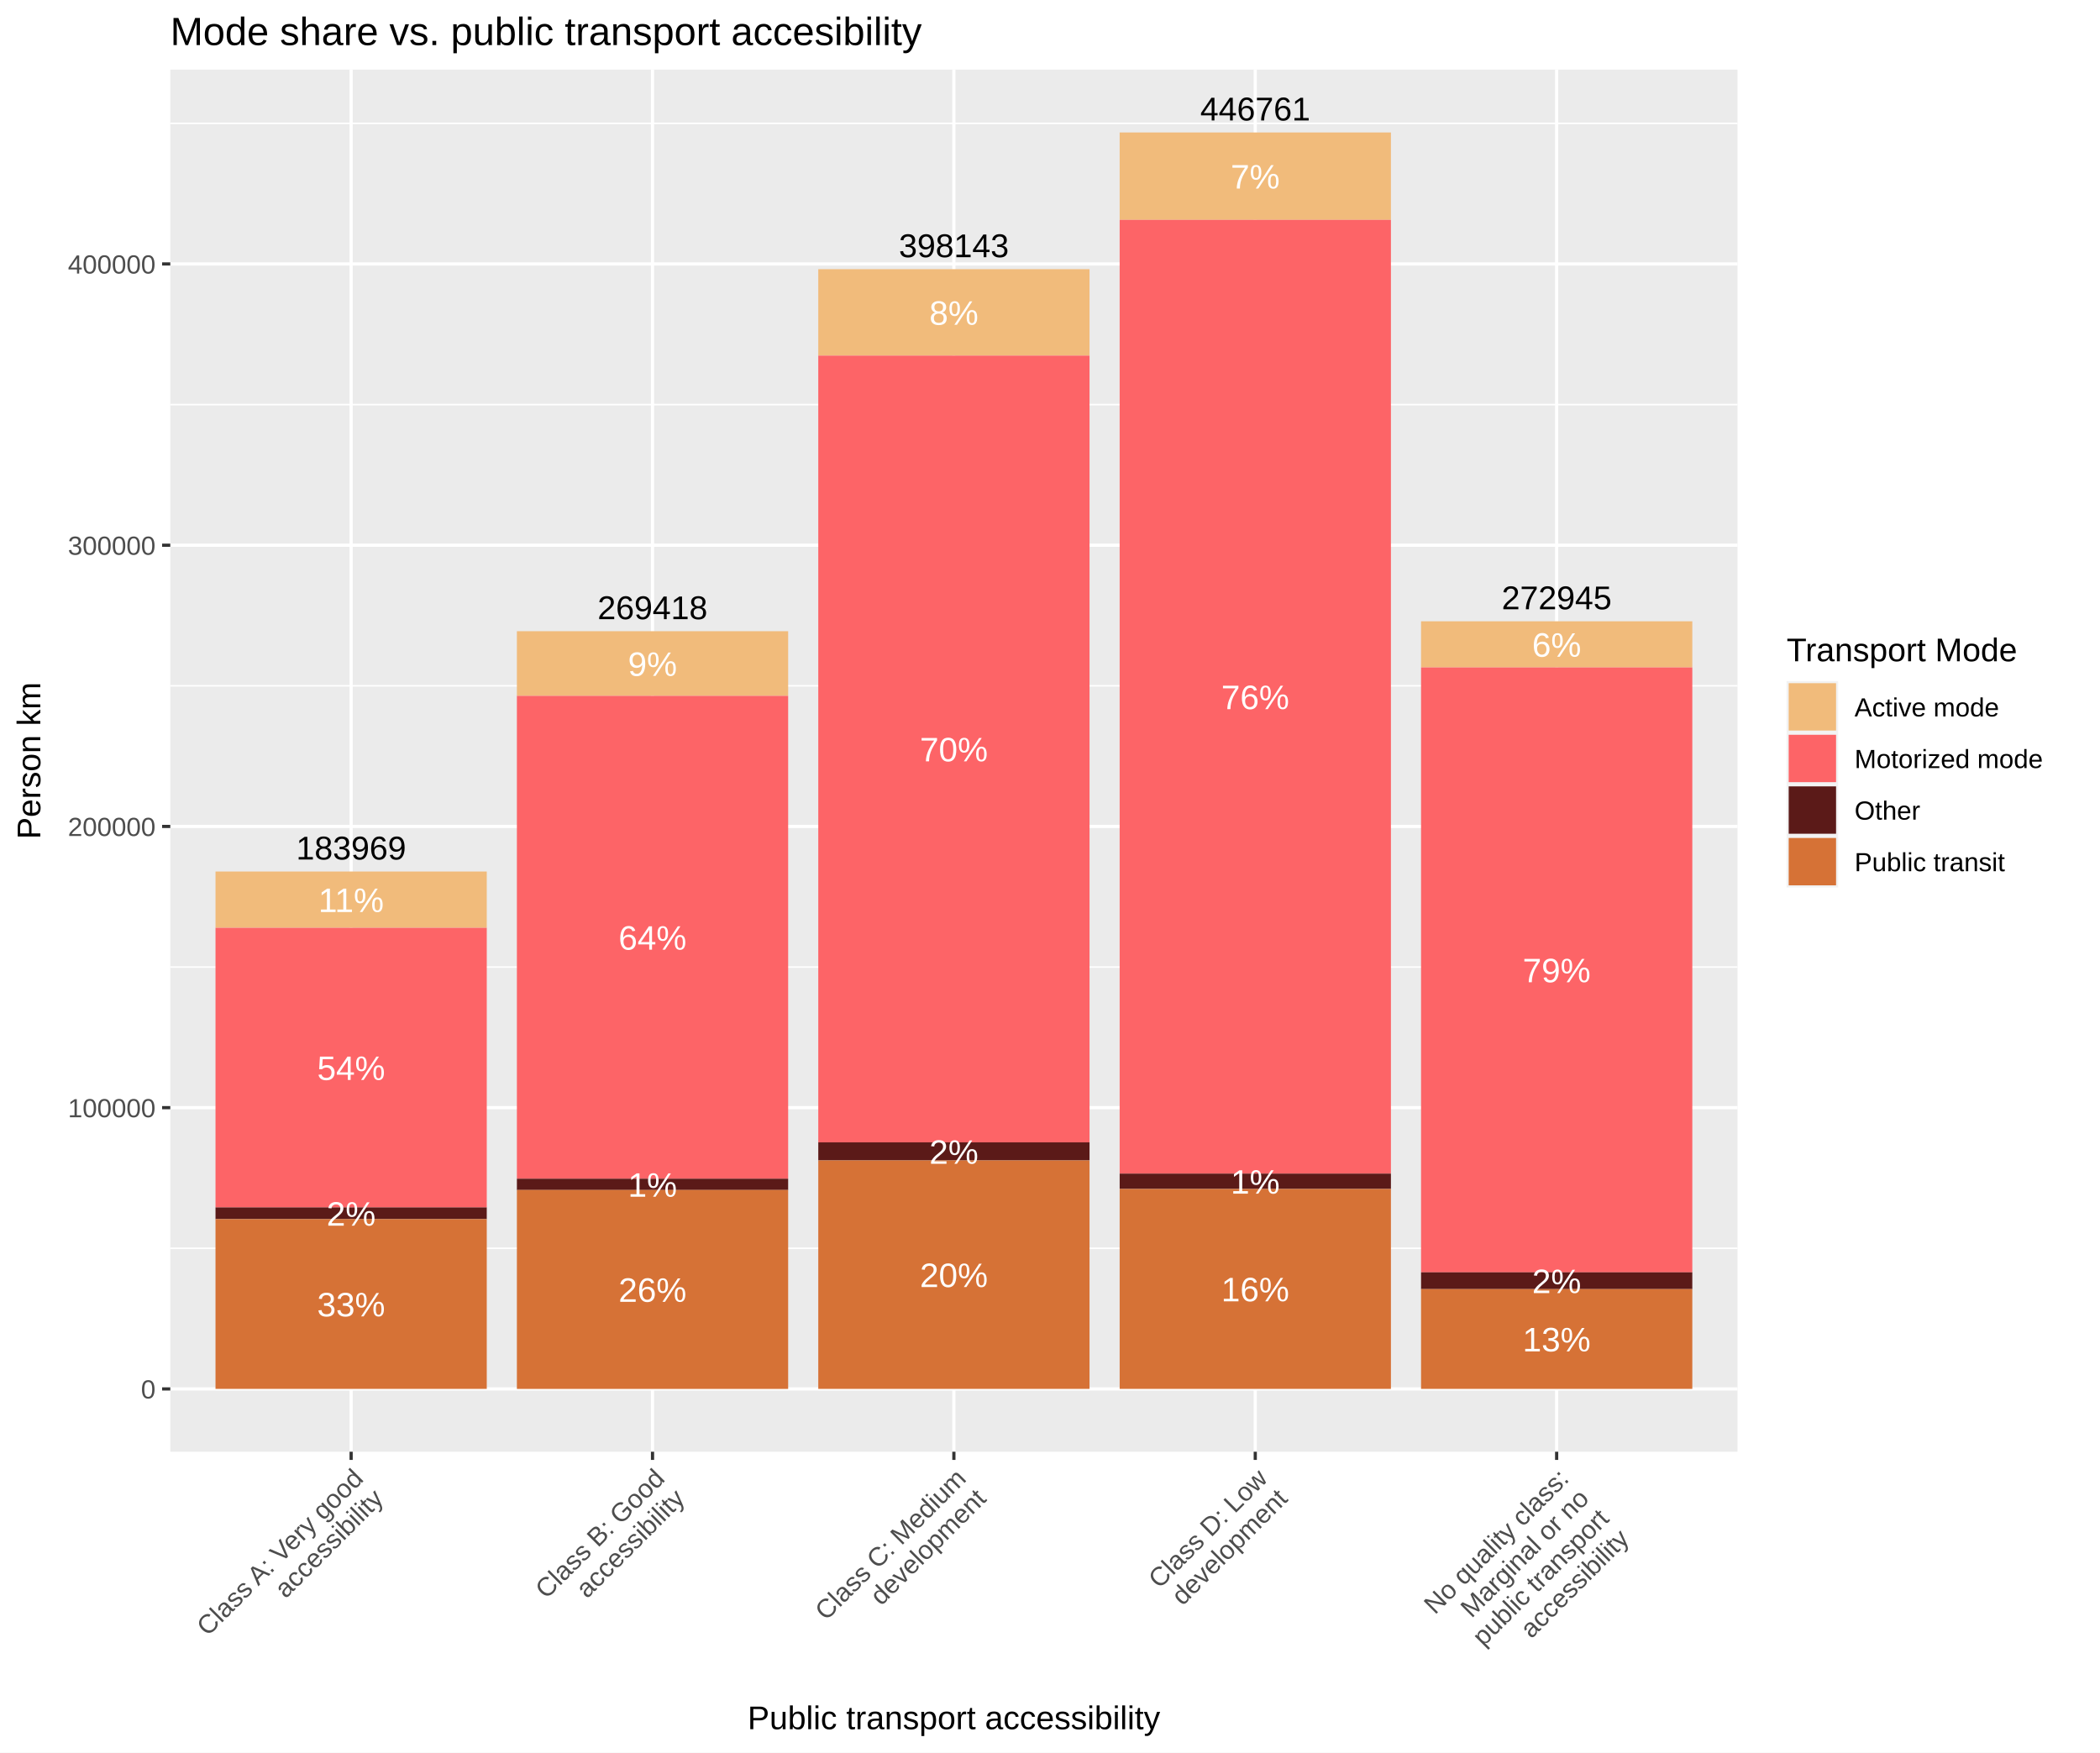
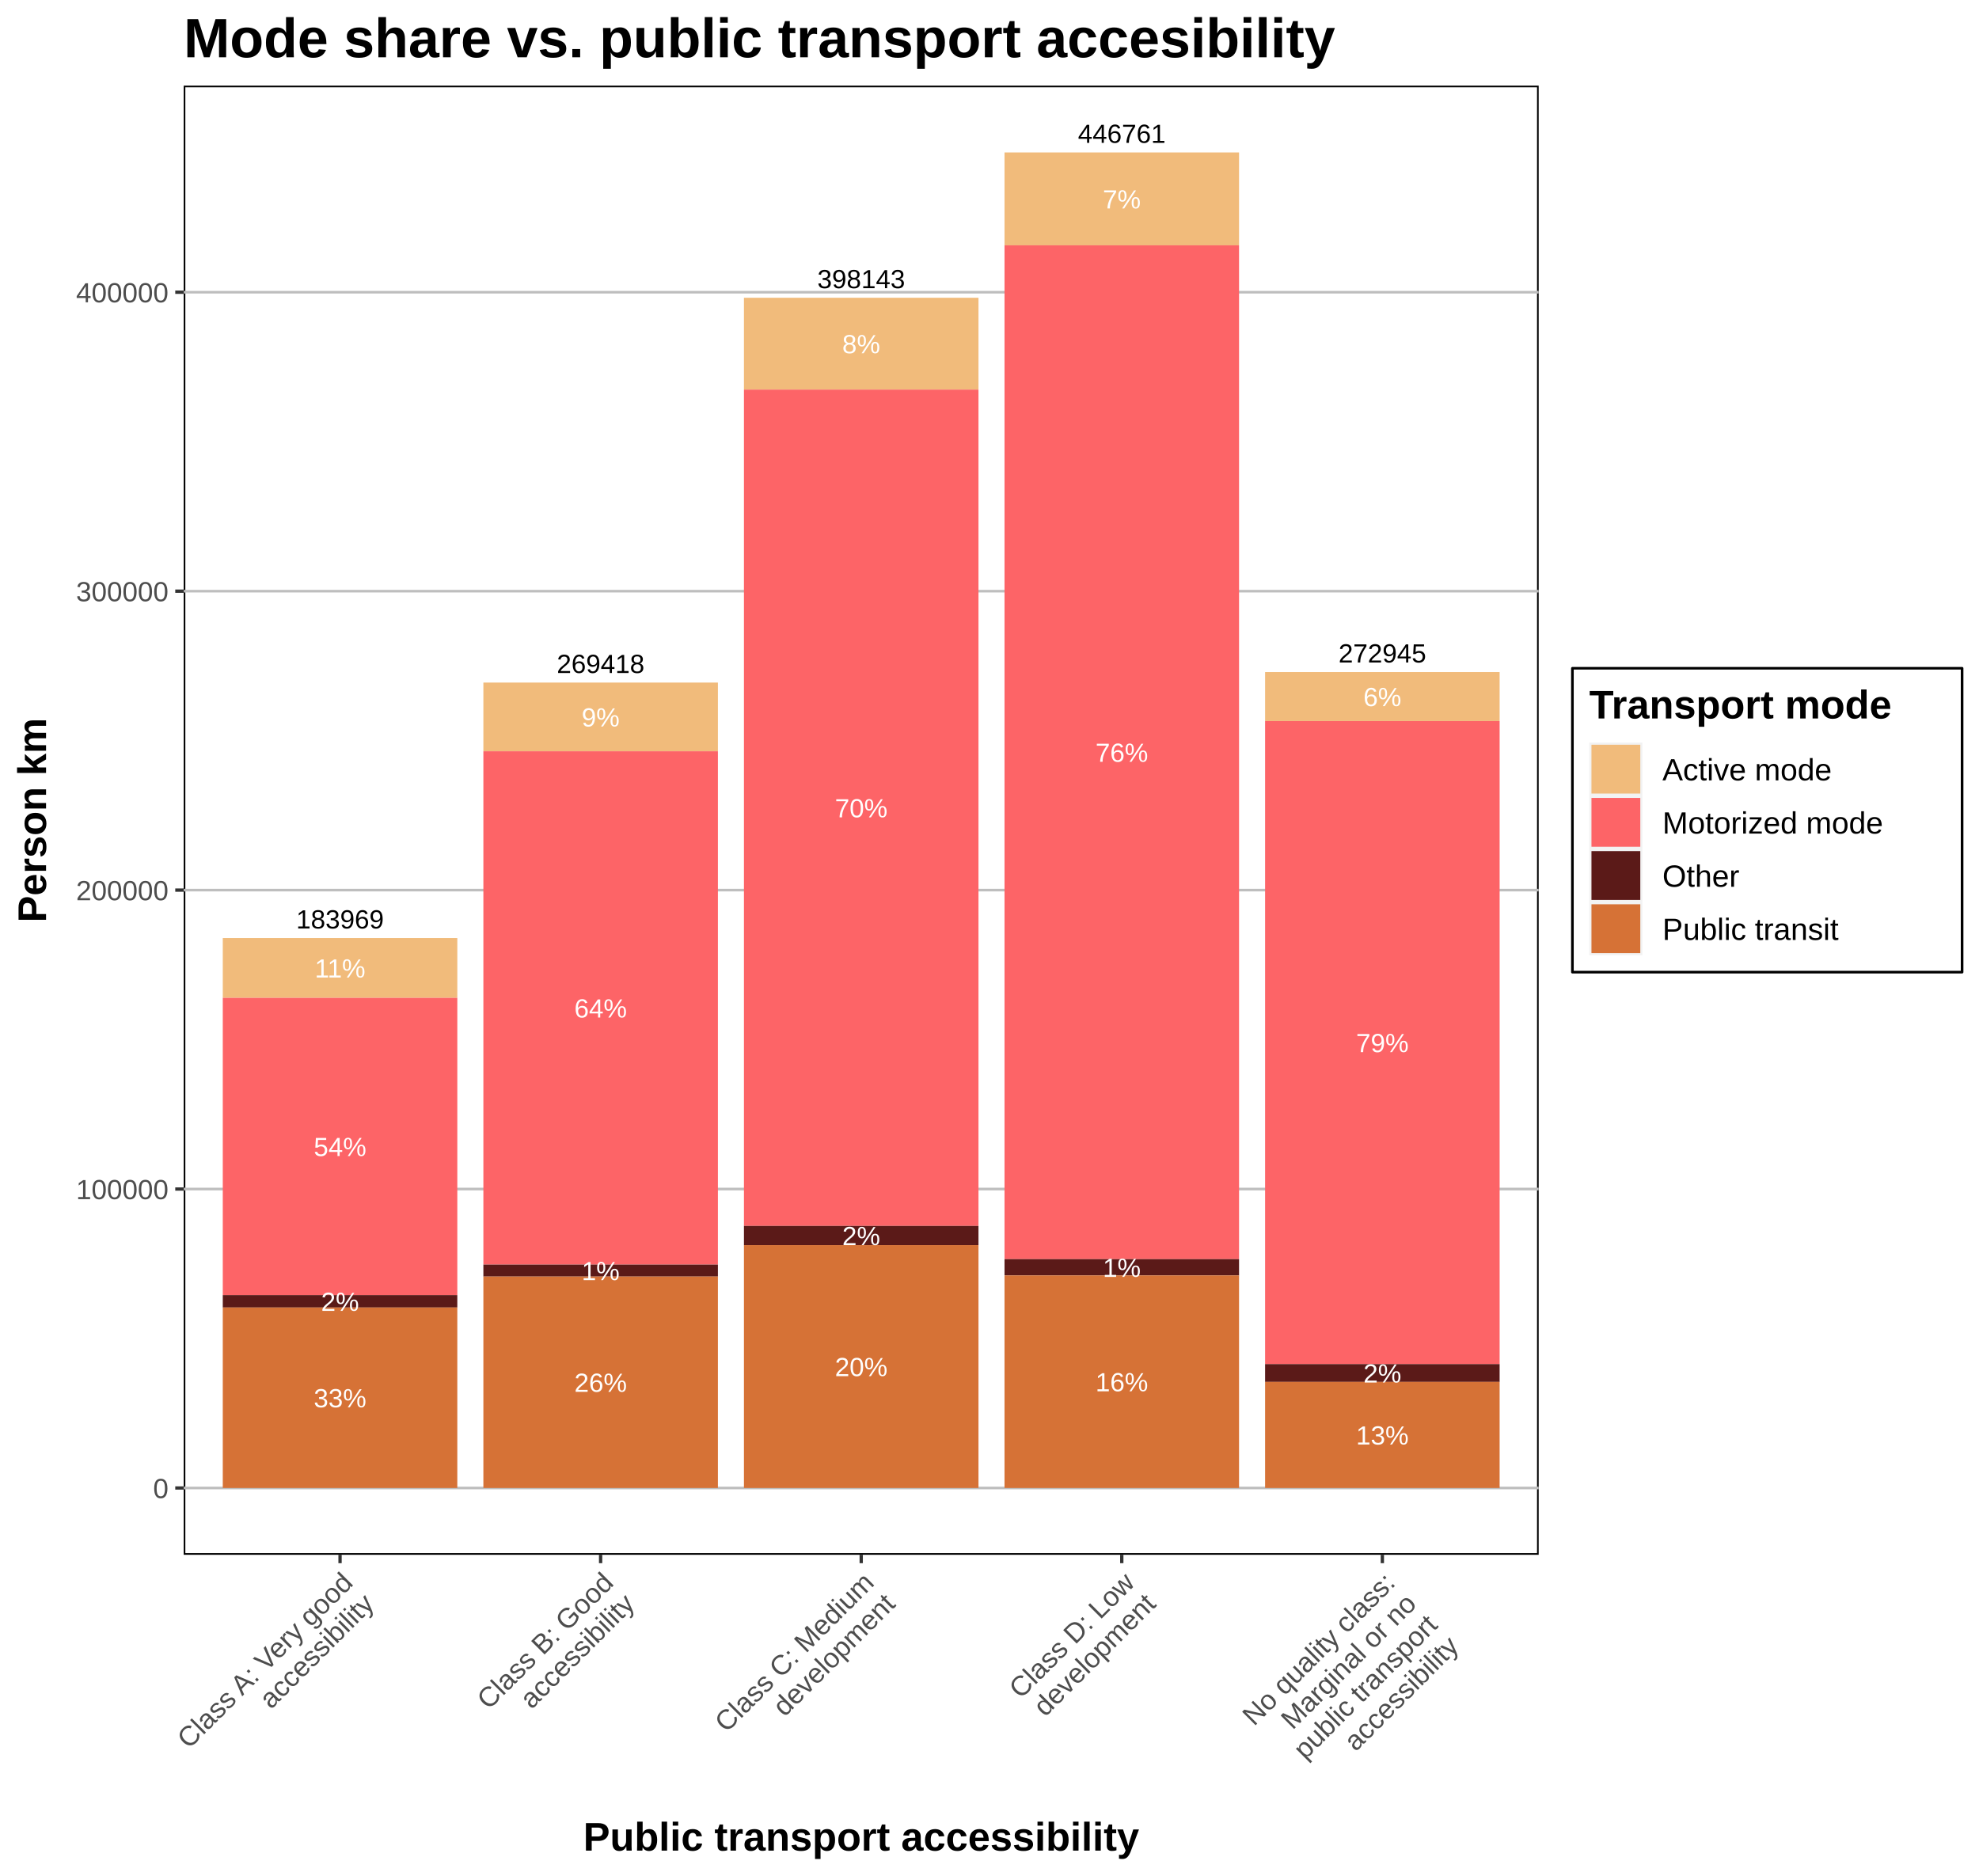
- <svg xmlns="http://www.w3.org/2000/svg" class="svglite" width="703.26pt" height="586.88pt" viewBox="0 0 703.26 586.88">
+ <svg xmlns="http://www.w3.org/2000/svg" class="svglite" width="642.98pt" height="609.49pt" viewBox="0 0 642.98 609.49">
  <defs>
    <style type="text/css">
    .svglite line, .svglite polyline, .svglite polygon, .svglite path, .svglite rect, .svglite circle {
      fill: none;
      stroke: #000000;
      stroke-linecap: round;
      stroke-linejoin: round;
      stroke-miterlimit: 10.00;
    }
    .svglite text {
      white-space: pre;
    }
  </style>
  </defs>
  <rect width="100%" height="100%" style="stroke: none; fill: #FFFFFF;" />
  <defs>
-     <clipPath id="cpMC4wMHw3MDMuMjZ8MC4wMHw1ODYuODg=">
-       <rect x="0.00" y="0.00" width="703.26" height="586.88" />
+     <clipPath id="cpMC4wMHw2NDIuOTh8MC4wMHw2MDkuNDk=">
+       <rect x="0.00" y="0.00" width="642.98" height="609.49" />
    </clipPath>
  </defs>
-   <g clip-path="url(#cpMC4wMHw3MDMuMjZ8MC4wMHw1ODYuODg=)">
-     <rect x="0.00" y="0" width="703.26" height="586.88" style="stroke-width: 1.07; stroke: #FFFFFF; fill: #FFFFFF;" />
+   <g clip-path="url(#cpMC4wMHw2NDIuOTh8MC4wMHw2MDkuNDk=)">
+     <rect x="0.00" y="0.00" width="642.98" height="609.49" style="stroke-width: 1.07; stroke: #FFFFFF; fill: #FFFFFF;" />
  </g>
  <defs>
-     <clipPath id="cpNTcuMDN8NTgxLjg2fDIzLjMyfDQ4Ni4xOA==">
-       <rect x="57.03" y="23.32" width="524.83" height="462.86" />
+     <clipPath id="cpNTkuNjh8NDk5LjkzfDI3LjgzfDUwNS4xNw==">
+       <rect x="59.68" y="27.83" width="440.24" height="477.34" />
    </clipPath>
  </defs>
-   <g clip-path="url(#cpNTcuMDN8NTgxLjg2fDIzLjMyfDQ4Ni4xOA==)">
-     <rect x="57.03" y="23.32" width="524.83" height="462.86" style="stroke-width: 1.07; stroke: none; fill: #EBEBEB;" />
-     <polyline points="57.03,418.05 581.86,418.05 " style="stroke-width: 0.53; stroke: #FFFFFF; stroke-linecap: butt;" />
-     <polyline points="57.03,323.87 581.86,323.87 " style="stroke-width: 0.53; stroke: #FFFFFF; stroke-linecap: butt;" />
-     <polyline points="57.03,229.68 581.86,229.68 " style="stroke-width: 0.53; stroke: #FFFFFF; stroke-linecap: butt;" />
-     <polyline points="57.03,135.50 581.86,135.50 " style="stroke-width: 0.53; stroke: #FFFFFF; stroke-linecap: butt;" />
-     <polyline points="57.03,41.31 581.86,41.31 " style="stroke-width: 0.53; stroke: #FFFFFF; stroke-linecap: butt;" />
-     <polyline points="57.03,465.15 581.86,465.15 " style="stroke-width: 1.07; stroke: #FFFFFF; stroke-linecap: butt;" />
-     <polyline points="57.03,370.96 581.86,370.96 " style="stroke-width: 1.07; stroke: #FFFFFF; stroke-linecap: butt;" />
-     <polyline points="57.03,276.77 581.86,276.77 " style="stroke-width: 1.07; stroke: #FFFFFF; stroke-linecap: butt;" />
-     <polyline points="57.03,182.59 581.86,182.59 " style="stroke-width: 1.07; stroke: #FFFFFF; stroke-linecap: butt;" />
-     <polyline points="57.03,88.40 581.86,88.40 " style="stroke-width: 1.07; stroke: #FFFFFF; stroke-linecap: butt;" />
-     <polyline points="117.59,486.18 117.59,23.32 " style="stroke-width: 1.07; stroke: #FFFFFF; stroke-linecap: butt;" />
-     <polyline points="218.52,486.18 218.52,23.32 " style="stroke-width: 1.07; stroke: #FFFFFF; stroke-linecap: butt;" />
-     <polyline points="319.44,486.18 319.44,23.32 " style="stroke-width: 1.07; stroke: #FFFFFF; stroke-linecap: butt;" />
-     <polyline points="420.37,486.18 420.37,23.32 " style="stroke-width: 1.07; stroke: #FFFFFF; stroke-linecap: butt;" />
-     <polyline points="521.30,486.18 521.30,23.32 " style="stroke-width: 1.07; stroke: #FFFFFF; stroke-linecap: butt;" />
-     <rect x="72.17" y="291.87" width="90.84" height="18.84" style="stroke-width: 1.07; stroke: none; stroke-linecap: butt; stroke-linejoin: miter; fill: #F1BB7B;" />
-     <rect x="72.17" y="310.72" width="90.84" height="93.66" style="stroke-width: 1.07; stroke: none; stroke-linecap: butt; stroke-linejoin: miter; fill: #FD6467;" />
-     <rect x="72.17" y="404.37" width="90.84" height="3.91" style="stroke-width: 1.07; stroke: none; stroke-linecap: butt; stroke-linejoin: miter; fill: #5B1A18;" />
-     <rect x="72.17" y="408.28" width="90.84" height="56.86" style="stroke-width: 1.07; stroke: none; stroke-linecap: butt; stroke-linejoin: miter; fill: #D67236;" />
-     <rect x="173.10" y="211.39" width="90.84" height="21.64" style="stroke-width: 1.07; stroke: none; stroke-linecap: butt; stroke-linejoin: miter; fill: #F1BB7B;" />
-     <rect x="173.10" y="233.04" width="90.84" height="161.73" style="stroke-width: 1.07; stroke: none; stroke-linecap: butt; stroke-linejoin: miter; fill: #FD6467;" />
-     <rect x="173.10" y="394.76" width="90.84" height="3.77" style="stroke-width: 1.07; stroke: none; stroke-linecap: butt; stroke-linejoin: miter; fill: #5B1A18;" />
-     <rect x="173.10" y="398.53" width="90.84" height="66.62" style="stroke-width: 1.07; stroke: none; stroke-linecap: butt; stroke-linejoin: miter; fill: #D67236;" />
-     <rect x="274.03" y="90.15" width="90.84" height="28.94" style="stroke-width: 1.07; stroke: none; stroke-linecap: butt; stroke-linejoin: miter; fill: #F1BB7B;" />
-     <rect x="274.03" y="119.09" width="90.84" height="263.49" style="stroke-width: 1.07; stroke: none; stroke-linecap: butt; stroke-linejoin: miter; fill: #FD6467;" />
-     <rect x="274.03" y="382.58" width="90.84" height="6.05" style="stroke-width: 1.07; stroke: none; stroke-linecap: butt; stroke-linejoin: miter; fill: #5B1A18;" />
-     <rect x="274.03" y="388.63" width="90.84" height="76.51" style="stroke-width: 1.07; stroke: none; stroke-linecap: butt; stroke-linejoin: miter; fill: #D67236;" />
-     <rect x="374.96" y="44.36" width="90.84" height="29.27" style="stroke-width: 1.07; stroke: none; stroke-linecap: butt; stroke-linejoin: miter; fill: #F1BB7B;" />
-     <rect x="374.96" y="73.63" width="90.84" height="319.42" style="stroke-width: 1.07; stroke: none; stroke-linecap: butt; stroke-linejoin: miter; fill: #FD6467;" />
-     <rect x="374.96" y="393.05" width="90.84" height="5.13" style="stroke-width: 1.07; stroke: none; stroke-linecap: butt; stroke-linejoin: miter; fill: #5B1A18;" />
-     <rect x="374.96" y="398.18" width="90.84" height="66.96" style="stroke-width: 1.07; stroke: none; stroke-linecap: butt; stroke-linejoin: miter; fill: #D67236;" />
-     <rect x="475.89" y="208.07" width="90.84" height="15.45" style="stroke-width: 1.07; stroke: none; stroke-linecap: butt; stroke-linejoin: miter; fill: #F1BB7B;" />
-     <rect x="475.89" y="223.52" width="90.84" height="202.59" style="stroke-width: 1.07; stroke: none; stroke-linecap: butt; stroke-linejoin: miter; fill: #FD6467;" />
-     <rect x="475.89" y="426.11" width="90.84" height="5.61" style="stroke-width: 1.07; stroke: none; stroke-linecap: butt; stroke-linejoin: miter; fill: #5B1A18;" />
-     <rect x="475.89" y="431.72" width="90.84" height="33.42" style="stroke-width: 1.07; stroke: none; stroke-linecap: butt; stroke-linejoin: miter; fill: #D67236;" />
-     <text x="117.59" y="287.85" text-anchor="middle" style="font-size: 11.04px; font-family: &quot;Arimo&quot;;" textLength="42.12px" lengthAdjust="spacingAndGlyphs">183969</text>
-     <text x="218.52" y="207.37" text-anchor="middle" style="font-size: 11.04px; font-family: &quot;Arimo&quot;;" textLength="42.12px" lengthAdjust="spacingAndGlyphs">269418</text>
-     <text x="319.44" y="86.13" text-anchor="middle" style="font-size: 11.04px; font-family: &quot;Arimo&quot;;" textLength="42.12px" lengthAdjust="spacingAndGlyphs">398143</text>
-     <text x="420.37" y="40.34" text-anchor="middle" style="font-size: 11.04px; font-family: &quot;Arimo&quot;;" textLength="42.12px" lengthAdjust="spacingAndGlyphs">446761</text>
-     <text x="521.30" y="204.05" text-anchor="middle" style="font-size: 11.04px; font-family: &quot;Arimo&quot;;" textLength="42.12px" lengthAdjust="spacingAndGlyphs">272945</text>
-     <text x="117.59" y="305.44" text-anchor="middle" style="font-size: 11.38px;fill: #FFFFFF; font-family: &quot;Arimo&quot;;" textLength="25.28px" lengthAdjust="spacingAndGlyphs">11%</text>
-     <text x="117.59" y="361.69" text-anchor="middle" style="font-size: 11.38px;fill: #FFFFFF; font-family: &quot;Arimo&quot;;" textLength="25.28px" lengthAdjust="spacingAndGlyphs">54%</text>
-     <text x="117.59" y="410.48" text-anchor="middle" style="font-size: 11.38px;fill: #FFFFFF; font-family: &quot;Arimo&quot;;" textLength="18.04px" lengthAdjust="spacingAndGlyphs">2%</text>
-     <text x="117.59" y="440.86" text-anchor="middle" style="font-size: 11.38px;fill: #FFFFFF; font-family: &quot;Arimo&quot;;" textLength="25.28px" lengthAdjust="spacingAndGlyphs">33%</text>
-     <text x="218.52" y="226.36" text-anchor="middle" style="font-size: 11.38px;fill: #FFFFFF; font-family: &quot;Arimo&quot;;" textLength="18.04px" lengthAdjust="spacingAndGlyphs">9%</text>
-     <text x="218.52" y="318.05" text-anchor="middle" style="font-size: 11.38px;fill: #FFFFFF; font-family: &quot;Arimo&quot;;" textLength="25.28px" lengthAdjust="spacingAndGlyphs">64%</text>
-     <text x="218.52" y="400.79" text-anchor="middle" style="font-size: 11.38px;fill: #FFFFFF; font-family: &quot;Arimo&quot;;" textLength="18.04px" lengthAdjust="spacingAndGlyphs">1%</text>
-     <text x="218.52" y="435.98" text-anchor="middle" style="font-size: 11.38px;fill: #FFFFFF; font-family: &quot;Arimo&quot;;" textLength="25.28px" lengthAdjust="spacingAndGlyphs">26%</text>
-     <text x="319.44" y="108.77" text-anchor="middle" style="font-size: 11.38px;fill: #FFFFFF; font-family: &quot;Arimo&quot;;" textLength="18.04px" lengthAdjust="spacingAndGlyphs">8%</text>
-     <text x="319.44" y="254.98" text-anchor="middle" style="font-size: 11.38px;fill: #FFFFFF; font-family: &quot;Arimo&quot;;" textLength="25.28px" lengthAdjust="spacingAndGlyphs">70%</text>
-     <text x="319.44" y="389.76" text-anchor="middle" style="font-size: 11.38px;fill: #FFFFFF; font-family: &quot;Arimo&quot;;" textLength="18.04px" lengthAdjust="spacingAndGlyphs">2%</text>
-     <text x="319.44" y="431.04" text-anchor="middle" style="font-size: 11.38px;fill: #FFFFFF; font-family: &quot;Arimo&quot;;" textLength="25.28px" lengthAdjust="spacingAndGlyphs">20%</text>
-     <text x="420.37" y="63.14" text-anchor="middle" style="font-size: 11.38px;fill: #FFFFFF; font-family: &quot;Arimo&quot;;" textLength="18.04px" lengthAdjust="spacingAndGlyphs">7%</text>
-     <text x="420.37" y="237.49" text-anchor="middle" style="font-size: 11.38px;fill: #FFFFFF; font-family: &quot;Arimo&quot;;" textLength="25.28px" lengthAdjust="spacingAndGlyphs">76%</text>
-     <text x="420.37" y="399.76" text-anchor="middle" style="font-size: 11.38px;fill: #FFFFFF; font-family: &quot;Arimo&quot;;" textLength="18.04px" lengthAdjust="spacingAndGlyphs">1%</text>
-     <text x="420.37" y="435.81" text-anchor="middle" style="font-size: 11.38px;fill: #FFFFFF; font-family: &quot;Arimo&quot;;" textLength="25.28px" lengthAdjust="spacingAndGlyphs">16%</text>
-     <text x="521.30" y="219.94" text-anchor="middle" style="font-size: 11.38px;fill: #FFFFFF; font-family: &quot;Arimo&quot;;" textLength="18.04px" lengthAdjust="spacingAndGlyphs">6%</text>
-     <text x="521.30" y="328.96" text-anchor="middle" style="font-size: 11.38px;fill: #FFFFFF; font-family: &quot;Arimo&quot;;" textLength="25.28px" lengthAdjust="spacingAndGlyphs">79%</text>
-     <text x="521.30" y="433.06" text-anchor="middle" style="font-size: 11.38px;fill: #FFFFFF; font-family: &quot;Arimo&quot;;" textLength="18.04px" lengthAdjust="spacingAndGlyphs">2%</text>
-     <text x="521.30" y="452.58" text-anchor="middle" style="font-size: 11.38px;fill: #FFFFFF; font-family: &quot;Arimo&quot;;" textLength="25.28px" lengthAdjust="spacingAndGlyphs">13%</text>
+   <g clip-path="url(#cpNTkuNjh8NDk5LjkzfDI3LjgzfDUwNS4xNw==)">
+     <rect x="59.68" y="27.83" width="440.24" height="477.34" style="stroke-width: 1.07; fill: #FFFFFF;" />
+     <polyline points="59.68,483.47 499.93,483.47 " style="stroke-width: 0.85; stroke: #BEBEBE; stroke-linecap: butt;" />
+     <polyline points="59.68,386.34 499.93,386.34 " style="stroke-width: 0.85; stroke: #BEBEBE; stroke-linecap: butt;" />
+     <polyline points="59.68,289.21 499.93,289.21 " style="stroke-width: 0.85; stroke: #BEBEBE; stroke-linecap: butt;" />
+     <polyline points="59.68,192.08 499.93,192.08 " style="stroke-width: 0.85; stroke: #BEBEBE; stroke-linecap: butt;" />
+     <polyline points="59.68,94.95 499.93,94.95 " style="stroke-width: 0.85; stroke: #BEBEBE; stroke-linecap: butt;" />
+     <rect x="72.38" y="304.78" width="76.20" height="19.43" style="stroke-width: 1.07; stroke: none; stroke-linecap: butt; stroke-linejoin: miter; fill: #F1BB7B;" />
+     <rect x="72.38" y="324.21" width="76.20" height="96.59" style="stroke-width: 1.07; stroke: none; stroke-linecap: butt; stroke-linejoin: miter; fill: #FD6467;" />
+     <rect x="72.38" y="420.80" width="76.20" height="4.03" style="stroke-width: 1.07; stroke: none; stroke-linecap: butt; stroke-linejoin: miter; fill: #5B1A18;" />
+     <rect x="72.38" y="424.83" width="76.20" height="58.64" style="stroke-width: 1.07; stroke: none; stroke-linecap: butt; stroke-linejoin: miter; fill: #D67236;" />
+     <rect x="157.05" y="221.78" width="76.20" height="22.32" style="stroke-width: 1.07; stroke: none; stroke-linecap: butt; stroke-linejoin: miter; fill: #F1BB7B;" />
+     <rect x="157.05" y="244.10" width="76.20" height="166.79" style="stroke-width: 1.07; stroke: none; stroke-linecap: butt; stroke-linejoin: miter; fill: #FD6467;" />
+     <rect x="157.05" y="410.89" width="76.20" height="3.88" style="stroke-width: 1.07; stroke: none; stroke-linecap: butt; stroke-linejoin: miter; fill: #5B1A18;" />
+     <rect x="157.05" y="414.77" width="76.20" height="68.70" style="stroke-width: 1.07; stroke: none; stroke-linecap: butt; stroke-linejoin: miter; fill: #D67236;" />
+     <rect x="241.71" y="96.75" width="76.20" height="29.84" style="stroke-width: 1.07; stroke: none; stroke-linecap: butt; stroke-linejoin: miter; fill: #F1BB7B;" />
+     <rect x="241.71" y="126.59" width="76.20" height="271.74" style="stroke-width: 1.07; stroke: none; stroke-linecap: butt; stroke-linejoin: miter; fill: #FD6467;" />
+     <rect x="241.71" y="398.33" width="76.20" height="6.24" style="stroke-width: 1.07; stroke: none; stroke-linecap: butt; stroke-linejoin: miter; fill: #5B1A18;" />
+     <rect x="241.71" y="404.57" width="76.20" height="78.90" style="stroke-width: 1.07; stroke: none; stroke-linecap: butt; stroke-linejoin: miter; fill: #D67236;" />
+     <rect x="326.37" y="49.53" width="76.20" height="30.19" style="stroke-width: 1.07; stroke: none; stroke-linecap: butt; stroke-linejoin: miter; fill: #F1BB7B;" />
+     <rect x="326.37" y="79.71" width="76.20" height="329.41" style="stroke-width: 1.07; stroke: none; stroke-linecap: butt; stroke-linejoin: miter; fill: #FD6467;" />
+     <rect x="326.37" y="409.12" width="76.20" height="5.29" style="stroke-width: 1.07; stroke: none; stroke-linecap: butt; stroke-linejoin: miter; fill: #5B1A18;" />
+     <rect x="326.37" y="414.41" width="76.20" height="69.06" style="stroke-width: 1.07; stroke: none; stroke-linecap: butt; stroke-linejoin: miter; fill: #D67236;" />
+     <rect x="411.03" y="218.36" width="76.20" height="15.93" style="stroke-width: 1.07; stroke: none; stroke-linecap: butt; stroke-linejoin: miter; fill: #F1BB7B;" />
+     <rect x="411.03" y="234.29" width="76.20" height="208.93" style="stroke-width: 1.07; stroke: none; stroke-linecap: butt; stroke-linejoin: miter; fill: #FD6467;" />
+     <rect x="411.03" y="443.22" width="76.20" height="5.79" style="stroke-width: 1.07; stroke: none; stroke-linecap: butt; stroke-linejoin: miter; fill: #5B1A18;" />
+     <rect x="411.03" y="449.00" width="76.20" height="34.47" style="stroke-width: 1.07; stroke: none; stroke-linecap: butt; stroke-linejoin: miter; fill: #D67236;" />
+     <text x="110.48" y="301.67" text-anchor="middle" style="font-size: 8.54px; font-family: &quot;Arimo&quot;;" textLength="32.57px" lengthAdjust="spacingAndGlyphs">183969</text>
+     <text x="195.14" y="218.67" text-anchor="middle" style="font-size: 8.54px; font-family: &quot;Arimo&quot;;" textLength="32.57px" lengthAdjust="spacingAndGlyphs">269418</text>
+     <text x="279.81" y="93.64" text-anchor="middle" style="font-size: 8.54px; font-family: &quot;Arimo&quot;;" textLength="32.57px" lengthAdjust="spacingAndGlyphs">398143</text>
+     <text x="364.47" y="46.42" text-anchor="middle" style="font-size: 8.54px; font-family: &quot;Arimo&quot;;" textLength="32.57px" lengthAdjust="spacingAndGlyphs">446761</text>
+     <text x="449.13" y="215.25" text-anchor="middle" style="font-size: 8.54px; font-family: &quot;Arimo&quot;;" textLength="32.57px" lengthAdjust="spacingAndGlyphs">272945</text>
+     <text x="110.48" y="317.61" text-anchor="middle" style="font-size: 8.54px;fill: #FFFFFF; font-family: &quot;Arimo&quot;;" textLength="18.96px" lengthAdjust="spacingAndGlyphs">11%</text>
+     <text x="110.48" y="375.62" text-anchor="middle" style="font-size: 8.54px;fill: #FFFFFF; font-family: &quot;Arimo&quot;;" textLength="18.96px" lengthAdjust="spacingAndGlyphs">54%</text>
+     <text x="110.48" y="425.93" text-anchor="middle" style="font-size: 8.54px;fill: #FFFFFF; font-family: &quot;Arimo&quot;;" textLength="13.54px" lengthAdjust="spacingAndGlyphs">2%</text>
+     <text x="110.48" y="457.26" text-anchor="middle" style="font-size: 8.54px;fill: #FFFFFF; font-family: &quot;Arimo&quot;;" textLength="18.96px" lengthAdjust="spacingAndGlyphs">33%</text>
+     <text x="195.14" y="236.05" text-anchor="middle" style="font-size: 8.54px;fill: #FFFFFF; font-family: &quot;Arimo&quot;;" textLength="13.54px" lengthAdjust="spacingAndGlyphs">9%</text>
+     <text x="195.14" y="330.61" text-anchor="middle" style="font-size: 8.54px;fill: #FFFFFF; font-family: &quot;Arimo&quot;;" textLength="18.96px" lengthAdjust="spacingAndGlyphs">64%</text>
+     <text x="195.14" y="415.94" text-anchor="middle" style="font-size: 8.54px;fill: #FFFFFF; font-family: &quot;Arimo&quot;;" textLength="13.54px" lengthAdjust="spacingAndGlyphs">1%</text>
+     <text x="195.14" y="452.23" text-anchor="middle" style="font-size: 8.54px;fill: #FFFFFF; font-family: &quot;Arimo&quot;;" textLength="18.96px" lengthAdjust="spacingAndGlyphs">26%</text>
+     <text x="279.81" y="114.78" text-anchor="middle" style="font-size: 8.54px;fill: #FFFFFF; font-family: &quot;Arimo&quot;;" textLength="13.54px" lengthAdjust="spacingAndGlyphs">8%</text>
+     <text x="279.81" y="265.57" text-anchor="middle" style="font-size: 8.54px;fill: #FFFFFF; font-family: &quot;Arimo&quot;;" textLength="18.96px" lengthAdjust="spacingAndGlyphs">70%</text>
+     <text x="279.81" y="404.56" text-anchor="middle" style="font-size: 8.54px;fill: #FFFFFF; font-family: &quot;Arimo&quot;;" textLength="13.54px" lengthAdjust="spacingAndGlyphs">2%</text>
+     <text x="279.81" y="447.13" text-anchor="middle" style="font-size: 8.54px;fill: #FFFFFF; font-family: &quot;Arimo&quot;;" textLength="18.96px" lengthAdjust="spacingAndGlyphs">20%</text>
+     <text x="364.47" y="67.73" text-anchor="middle" style="font-size: 8.54px;fill: #FFFFFF; font-family: &quot;Arimo&quot;;" textLength="13.54px" lengthAdjust="spacingAndGlyphs">7%</text>
+     <text x="364.47" y="247.53" text-anchor="middle" style="font-size: 8.54px;fill: #FFFFFF; font-family: &quot;Arimo&quot;;" textLength="18.96px" lengthAdjust="spacingAndGlyphs">76%</text>
+     <text x="364.47" y="414.88" text-anchor="middle" style="font-size: 8.54px;fill: #FFFFFF; font-family: &quot;Arimo&quot;;" textLength="13.54px" lengthAdjust="spacingAndGlyphs">1%</text>
+     <text x="364.47" y="452.05" text-anchor="middle" style="font-size: 8.54px;fill: #FFFFFF; font-family: &quot;Arimo&quot;;" textLength="18.96px" lengthAdjust="spacingAndGlyphs">16%</text>
+     <text x="449.13" y="229.43" text-anchor="middle" style="font-size: 8.54px;fill: #FFFFFF; font-family: &quot;Arimo&quot;;" textLength="13.54px" lengthAdjust="spacingAndGlyphs">6%</text>
+     <text x="449.13" y="341.86" text-anchor="middle" style="font-size: 8.54px;fill: #FFFFFF; font-family: &quot;Arimo&quot;;" textLength="18.96px" lengthAdjust="spacingAndGlyphs">79%</text>
+     <text x="449.13" y="449.22" text-anchor="middle" style="font-size: 8.54px;fill: #FFFFFF; font-family: &quot;Arimo&quot;;" textLength="13.54px" lengthAdjust="spacingAndGlyphs">2%</text>
+     <text x="449.13" y="469.35" text-anchor="middle" style="font-size: 8.54px;fill: #FFFFFF; font-family: &quot;Arimo&quot;;" textLength="18.96px" lengthAdjust="spacingAndGlyphs">13%</text>
  </g>
-   <g clip-path="url(#cpMC4wMHw3MDMuMjZ8MC4wMHw1ODYuODg=)">
-     <text x="52.10" y="468.35" text-anchor="end" style="font-size: 8.80px;fill: #4D4D4D; font-family: &quot;Arimo&quot;;" textLength="5.59px" lengthAdjust="spacingAndGlyphs">0</text>
-     <text x="52.10" y="374.17" text-anchor="end" style="font-size: 8.80px;fill: #4D4D4D; font-family: &quot;Arimo&quot;;" textLength="33.57px" lengthAdjust="spacingAndGlyphs">100000</text>
-     <text x="52.10" y="279.98" text-anchor="end" style="font-size: 8.80px;fill: #4D4D4D; font-family: &quot;Arimo&quot;;" textLength="33.57px" lengthAdjust="spacingAndGlyphs">200000</text>
-     <text x="52.10" y="185.80" text-anchor="end" style="font-size: 8.80px;fill: #4D4D4D; font-family: &quot;Arimo&quot;;" textLength="33.57px" lengthAdjust="spacingAndGlyphs">300000</text>
-     <text x="52.10" y="91.61" text-anchor="end" style="font-size: 8.80px;fill: #4D4D4D; font-family: &quot;Arimo&quot;;" textLength="33.57px" lengthAdjust="spacingAndGlyphs">400000</text>
-     <polyline points="54.29,465.15 57.03,465.15 " style="stroke-width: 1.07; stroke: #333333; stroke-linecap: butt;" />
-     <polyline points="54.29,370.96 57.03,370.96 " style="stroke-width: 1.07; stroke: #333333; stroke-linecap: butt;" />
-     <polyline points="54.29,276.77 57.03,276.77 " style="stroke-width: 1.07; stroke: #333333; stroke-linecap: butt;" />
-     <polyline points="54.29,182.59 57.03,182.59 " style="stroke-width: 1.07; stroke: #333333; stroke-linecap: butt;" />
-     <polyline points="54.29,88.40 57.03,88.40 " style="stroke-width: 1.07; stroke: #333333; stroke-linecap: butt;" />
-     <polyline points="117.59,488.92 117.59,486.18 " style="stroke-width: 1.07; stroke: #333333; stroke-linecap: butt;" />
-     <polyline points="218.52,488.92 218.52,486.18 " style="stroke-width: 1.07; stroke: #333333; stroke-linecap: butt;" />
-     <polyline points="319.44,488.92 319.44,486.18 " style="stroke-width: 1.07; stroke: #333333; stroke-linecap: butt;" />
-     <polyline points="420.37,488.92 420.37,486.18 " style="stroke-width: 1.07; stroke: #333333; stroke-linecap: butt;" />
-     <polyline points="521.30,488.92 521.30,486.18 " style="stroke-width: 1.07; stroke: #333333; stroke-linecap: butt;" />
-     <text transform="translate(122.12,495.65) rotate(-45)" text-anchor="end" style="font-size: 8.80px;fill: #4D4D4D; font-family: &quot;Arimo&quot;;" textLength="81.89px" lengthAdjust="spacingAndGlyphs">Class A: Very good</text>
-     <text transform="translate(128.84,502.37) rotate(-45)" text-anchor="end" style="font-size: 8.80px;fill: #4D4D4D; font-family: &quot;Arimo&quot;;" textLength="53.69px" lengthAdjust="spacingAndGlyphs">accessibility</text>
-     <text transform="translate(223.05,495.65) rotate(-45)" text-anchor="end" style="font-size: 8.80px;fill: #4D4D4D; font-family: &quot;Arimo&quot;;" textLength="60.92px" lengthAdjust="spacingAndGlyphs">Class B: Good</text>
-     <text transform="translate(229.77,502.37) rotate(-45)" text-anchor="end" style="font-size: 8.80px;fill: #4D4D4D; font-family: &quot;Arimo&quot;;" textLength="53.69px" lengthAdjust="spacingAndGlyphs">accessibility</text>
-     <text transform="translate(323.98,495.65) rotate(-45)" text-anchor="end" style="font-size: 8.80px;fill: #4D4D4D; font-family: &quot;Arimo&quot;;" textLength="73.03px" lengthAdjust="spacingAndGlyphs">Class C: Medium</text>
-     <text transform="translate(330.70,502.37) rotate(-45)" text-anchor="end" style="font-size: 8.80px;fill: #4D4D4D; font-family: &quot;Arimo&quot;;" textLength="58.05px" lengthAdjust="spacingAndGlyphs">development</text>
-     <text transform="translate(424.91,495.65) rotate(-45)" text-anchor="end" style="font-size: 8.80px;fill: #4D4D4D; font-family: &quot;Arimo&quot;;" textLength="55.81px" lengthAdjust="spacingAndGlyphs">Class D: Low</text>
-     <text transform="translate(431.63,502.37) rotate(-45)" text-anchor="end" style="font-size: 8.80px;fill: #4D4D4D; font-family: &quot;Arimo&quot;;" textLength="58.05px" lengthAdjust="spacingAndGlyphs">development</text>
-     <text transform="translate(525.84,495.65) rotate(-45)" text-anchor="end" style="font-size: 8.80px;fill: #4D4D4D; font-family: &quot;Arimo&quot;;" textLength="72.48px" lengthAdjust="spacingAndGlyphs">No quality class:</text>
-     <text transform="translate(532.56,502.37) rotate(-45)" text-anchor="end" style="font-size: 8.80px;fill: #4D4D4D; font-family: &quot;Arimo&quot;;" textLength="63.44px" lengthAdjust="spacingAndGlyphs">Marginal or no</text>
-     <text transform="translate(539.28,509.09) rotate(-45)" text-anchor="end" style="font-size: 8.80px;fill: #4D4D4D; font-family: &quot;Arimo&quot;;" textLength="69.93px" lengthAdjust="spacingAndGlyphs">public transport</text>
-     <text transform="translate(546.00,515.81) rotate(-45)" text-anchor="end" style="font-size: 8.80px;fill: #4D4D4D; font-family: &quot;Arimo&quot;;" textLength="53.69px" lengthAdjust="spacingAndGlyphs">accessibility</text>
-     <text x="319.44" y="579.11" text-anchor="middle" style="font-size: 11.00px; font-family: &quot;Arimo&quot;;" textLength="157.49px" lengthAdjust="spacingAndGlyphs">Public transport accessibility</text>
-     <text transform="translate(13.50,254.75) rotate(-90)" text-anchor="middle" style="font-size: 11.00px; font-family: &quot;Arimo&quot;;" textLength="57.55px" lengthAdjust="spacingAndGlyphs">Person km</text>
-     <rect x="592.82" y="206.82" width="104.96" height="95.87" style="stroke-width: 1.07; stroke: none; fill: #FFFFFF;" />
-     <text x="598.30" y="221.46" style="font-size: 11.00px; font-family: &quot;Arimo&quot;;" textLength="85.08px" lengthAdjust="spacingAndGlyphs">Transport Mode</text>
-     <rect x="598.30" y="228.09" width="17.28" height="17.28" style="stroke-width: 1.07; stroke: none; fill: #F2F2F2;" />
-     <rect x="599.01" y="228.80" width="15.86" height="15.86" style="stroke-width: 1.07; stroke: none; stroke-linecap: butt; stroke-linejoin: miter; fill: #F1BB7B;" />
-     <rect x="598.30" y="245.37" width="17.28" height="17.28" style="stroke-width: 1.07; stroke: none; fill: #F2F2F2;" />
-     <rect x="599.01" y="246.08" width="15.86" height="15.86" style="stroke-width: 1.07; stroke: none; stroke-linecap: butt; stroke-linejoin: miter; fill: #FD6467;" />
-     <rect x="598.30" y="262.65" width="17.28" height="17.28" style="stroke-width: 1.07; stroke: none; fill: #F2F2F2;" />
-     <rect x="599.01" y="263.36" width="15.86" height="15.86" style="stroke-width: 1.07; stroke: none; stroke-linecap: butt; stroke-linejoin: miter; fill: #5B1A18;" />
-     <rect x="598.30" y="279.93" width="17.28" height="17.28" style="stroke-width: 1.07; stroke: none; fill: #F2F2F2;" />
-     <rect x="599.01" y="280.64" width="15.86" height="15.86" style="stroke-width: 1.07; stroke: none; stroke-linecap: butt; stroke-linejoin: miter; fill: #D67236;" />
-     <text x="621.06" y="239.94" style="font-size: 8.80px; font-family: &quot;Arimo&quot;;" textLength="54.97px" lengthAdjust="spacingAndGlyphs">Active mode</text>
-     <text x="621.06" y="257.22" style="font-size: 8.80px; font-family: &quot;Arimo&quot;;" textLength="71.24px" lengthAdjust="spacingAndGlyphs">Motorized mode</text>
-     <text x="621.06" y="274.50" style="font-size: 8.80px; font-family: &quot;Arimo&quot;;" textLength="24.98px" lengthAdjust="spacingAndGlyphs">Other</text>
-     <text x="621.06" y="291.78" style="font-size: 8.80px; font-family: &quot;Arimo&quot;;" textLength="57.36px" lengthAdjust="spacingAndGlyphs">Public transit</text>
-     <text x="57.03" y="15.10" style="font-size: 13.20px; font-family: &quot;Arimo&quot;;" textLength="286.52px" lengthAdjust="spacingAndGlyphs">Mode share vs. public transport accesibility</text>
+   <g clip-path="url(#cpMC4wMHw2NDIuOTh8MC4wMHw2MDkuNDk=)">
+     <text x="54.75" y="486.75" text-anchor="end" style="font-size: 9.00px;fill: #4D4D4D; font-family: &quot;Arimo&quot;;" textLength="5.72px" lengthAdjust="spacingAndGlyphs">0</text>
+     <text x="54.75" y="389.62" text-anchor="end" style="font-size: 9.00px;fill: #4D4D4D; font-family: &quot;Arimo&quot;;" textLength="34.34px" lengthAdjust="spacingAndGlyphs">100000</text>
+     <text x="54.75" y="292.49" text-anchor="end" style="font-size: 9.00px;fill: #4D4D4D; font-family: &quot;Arimo&quot;;" textLength="34.34px" lengthAdjust="spacingAndGlyphs">200000</text>
+     <text x="54.75" y="195.36" text-anchor="end" style="font-size: 9.00px;fill: #4D4D4D; font-family: &quot;Arimo&quot;;" textLength="34.34px" lengthAdjust="spacingAndGlyphs">300000</text>
+     <text x="54.75" y="98.23" text-anchor="end" style="font-size: 9.00px;fill: #4D4D4D; font-family: &quot;Arimo&quot;;" textLength="34.34px" lengthAdjust="spacingAndGlyphs">400000</text>
+     <polyline points="56.94,483.47 59.68,483.47 " style="stroke-width: 1.07; stroke: #333333; stroke-linecap: butt;" />
+     <polyline points="56.94,386.34 59.68,386.34 " style="stroke-width: 1.07; stroke: #333333; stroke-linecap: butt;" />
+     <polyline points="56.94,289.21 59.68,289.21 " style="stroke-width: 1.07; stroke: #333333; stroke-linecap: butt;" />
+     <polyline points="56.94,192.08 59.68,192.08 " style="stroke-width: 1.07; stroke: #333333; stroke-linecap: butt;" />
+     <polyline points="56.94,94.95 59.68,94.95 " style="stroke-width: 1.07; stroke: #333333; stroke-linecap: butt;" />
+     <polyline points="110.48,507.91 110.48,505.17 " style="stroke-width: 1.07; stroke: #333333; stroke-linecap: butt;" />
+     <polyline points="195.14,507.91 195.14,505.17 " style="stroke-width: 1.07; stroke: #333333; stroke-linecap: butt;" />
+     <polyline points="279.81,507.91 279.81,505.17 " style="stroke-width: 1.07; stroke: #333333; stroke-linecap: butt;" />
+     <polyline points="364.47,507.91 364.47,505.17 " style="stroke-width: 1.07; stroke: #333333; stroke-linecap: butt;" />
+     <polyline points="449.13,507.91 449.13,505.17 " style="stroke-width: 1.07; stroke: #333333; stroke-linecap: butt;" />
+     <text transform="translate(115.12,514.74) rotate(-45)" text-anchor="end" style="font-size: 9.00px;fill: #4D4D4D; font-family: &quot;Arimo&quot;;" textLength="83.74px" lengthAdjust="spacingAndGlyphs">Class A: Very good</text>
+     <text transform="translate(121.99,521.61) rotate(-45)" text-anchor="end" style="font-size: 9.00px;fill: #4D4D4D; font-family: &quot;Arimo&quot;;" textLength="54.88px" lengthAdjust="spacingAndGlyphs">accessibility</text>
+     <text transform="translate(199.78,514.74) rotate(-45)" text-anchor="end" style="font-size: 9.00px;fill: #4D4D4D; font-family: &quot;Arimo&quot;;" textLength="62.30px" lengthAdjust="spacingAndGlyphs">Class B: Good</text>
+     <text transform="translate(206.65,521.61) rotate(-45)" text-anchor="end" style="font-size: 9.00px;fill: #4D4D4D; font-family: &quot;Arimo&quot;;" textLength="54.88px" lengthAdjust="spacingAndGlyphs">accessibility</text>
+     <text transform="translate(284.44,514.74) rotate(-45)" text-anchor="end" style="font-size: 9.00px;fill: #4D4D4D; font-family: &quot;Arimo&quot;;" textLength="74.69px" lengthAdjust="spacingAndGlyphs">Class C: Medium</text>
+     <text transform="translate(291.32,521.61) rotate(-45)" text-anchor="end" style="font-size: 9.00px;fill: #4D4D4D; font-family: &quot;Arimo&quot;;" textLength="59.36px" lengthAdjust="spacingAndGlyphs">development</text>
+     <text transform="translate(369.10,514.74) rotate(-45)" text-anchor="end" style="font-size: 9.00px;fill: #4D4D4D; font-family: &quot;Arimo&quot;;" textLength="57.07px" lengthAdjust="spacingAndGlyphs">Class D: Low</text>
+     <text transform="translate(375.98,521.61) rotate(-45)" text-anchor="end" style="font-size: 9.00px;fill: #4D4D4D; font-family: &quot;Arimo&quot;;" textLength="59.36px" lengthAdjust="spacingAndGlyphs">development</text>
+     <text transform="translate(453.77,514.74) rotate(-45)" text-anchor="end" style="font-size: 9.00px;fill: #4D4D4D; font-family: &quot;Arimo&quot;;" textLength="74.10px" lengthAdjust="spacingAndGlyphs">No quality class:</text>
+     <text transform="translate(460.64,521.61) rotate(-45)" text-anchor="end" style="font-size: 9.00px;fill: #4D4D4D; font-family: &quot;Arimo&quot;;" textLength="64.88px" lengthAdjust="spacingAndGlyphs">Marginal or no</text>
+     <text transform="translate(467.51,528.48) rotate(-45)" text-anchor="end" style="font-size: 9.00px;fill: #4D4D4D; font-family: &quot;Arimo&quot;;" textLength="71.50px" lengthAdjust="spacingAndGlyphs">public transport</text>
+     <text transform="translate(474.39,535.36) rotate(-45)" text-anchor="end" style="font-size: 9.00px;fill: #4D4D4D; font-family: &quot;Arimo&quot;;" textLength="54.88px" lengthAdjust="spacingAndGlyphs">accessibility</text>
+     <text x="279.81" y="601.30" text-anchor="middle" style="font-size: 13.00px; font-weight: bold; font-family: &quot;Arimo&quot;;" textLength="213.39px" lengthAdjust="spacingAndGlyphs">Public transport accessibility</text>
+     <text transform="translate(14.96,266.50) rotate(-90)" text-anchor="middle" style="font-size: 13.00px; font-weight: bold; font-family: &quot;Arimo&quot;;" textLength="77.43px" lengthAdjust="spacingAndGlyphs">Person km</text>
+     <rect x="510.88" y="217.13" width="126.61" height="98.74" style="stroke-width: 0.85; fill: #FFFFFF;" />
+     <text x="516.36" y="233.44" style="font-size: 13.00px; font-weight: bold; font-family: &quot;Arimo&quot;;" textLength="115.65px" lengthAdjust="spacingAndGlyphs">Transport mode</text>
+     <rect x="516.36" y="241.27" width="17.28" height="17.28" style="stroke-width: 1.07; stroke: none; fill: #F2F2F2;" />
+     <rect x="517.07" y="241.98" width="15.86" height="15.86" style="stroke-width: 1.07; stroke: none; stroke-linecap: butt; stroke-linejoin: miter; fill: #F1BB7B;" />
+     <rect x="516.36" y="258.55" width="17.28" height="17.28" style="stroke-width: 1.07; stroke: none; fill: #F2F2F2;" />
+     <rect x="517.07" y="259.26" width="15.86" height="15.86" style="stroke-width: 1.07; stroke: none; stroke-linecap: butt; stroke-linejoin: miter; fill: #FD6467;" />
+     <rect x="516.36" y="275.83" width="17.28" height="17.28" style="stroke-width: 1.07; stroke: none; fill: #F2F2F2;" />
+     <rect x="517.07" y="276.54" width="15.86" height="15.86" style="stroke-width: 1.07; stroke: none; stroke-linecap: butt; stroke-linejoin: miter; fill: #5B1A18;" />
+     <rect x="516.36" y="293.11" width="17.28" height="17.28" style="stroke-width: 1.07; stroke: none; fill: #F2F2F2;" />
+     <rect x="517.07" y="293.82" width="15.86" height="15.86" style="stroke-width: 1.07; stroke: none; stroke-linecap: butt; stroke-linejoin: miter; fill: #D67236;" />
+     <text x="540.12" y="253.56" style="font-size: 10.00px; font-family: &quot;Arimo&quot;;" textLength="62.50px" lengthAdjust="spacingAndGlyphs">Active mode</text>
+     <text x="540.12" y="270.84" style="font-size: 10.00px; font-family: &quot;Arimo&quot;;" textLength="80.99px" lengthAdjust="spacingAndGlyphs">Motorized mode</text>
+     <text x="540.12" y="288.12" style="font-size: 10.00px; font-family: &quot;Arimo&quot;;" textLength="28.40px" lengthAdjust="spacingAndGlyphs">Other</text>
+     <text x="540.12" y="305.40" style="font-size: 10.00px; font-family: &quot;Arimo&quot;;" textLength="65.20px" lengthAdjust="spacingAndGlyphs">Public transit</text>
+     <text x="59.68" y="18.61" style="font-size: 18.00px; font-weight: bold; font-family: &quot;Arimo&quot;;" textLength="444.58px" lengthAdjust="spacingAndGlyphs">Mode share vs. public transport accesibility</text>
  </g>
</svg>
